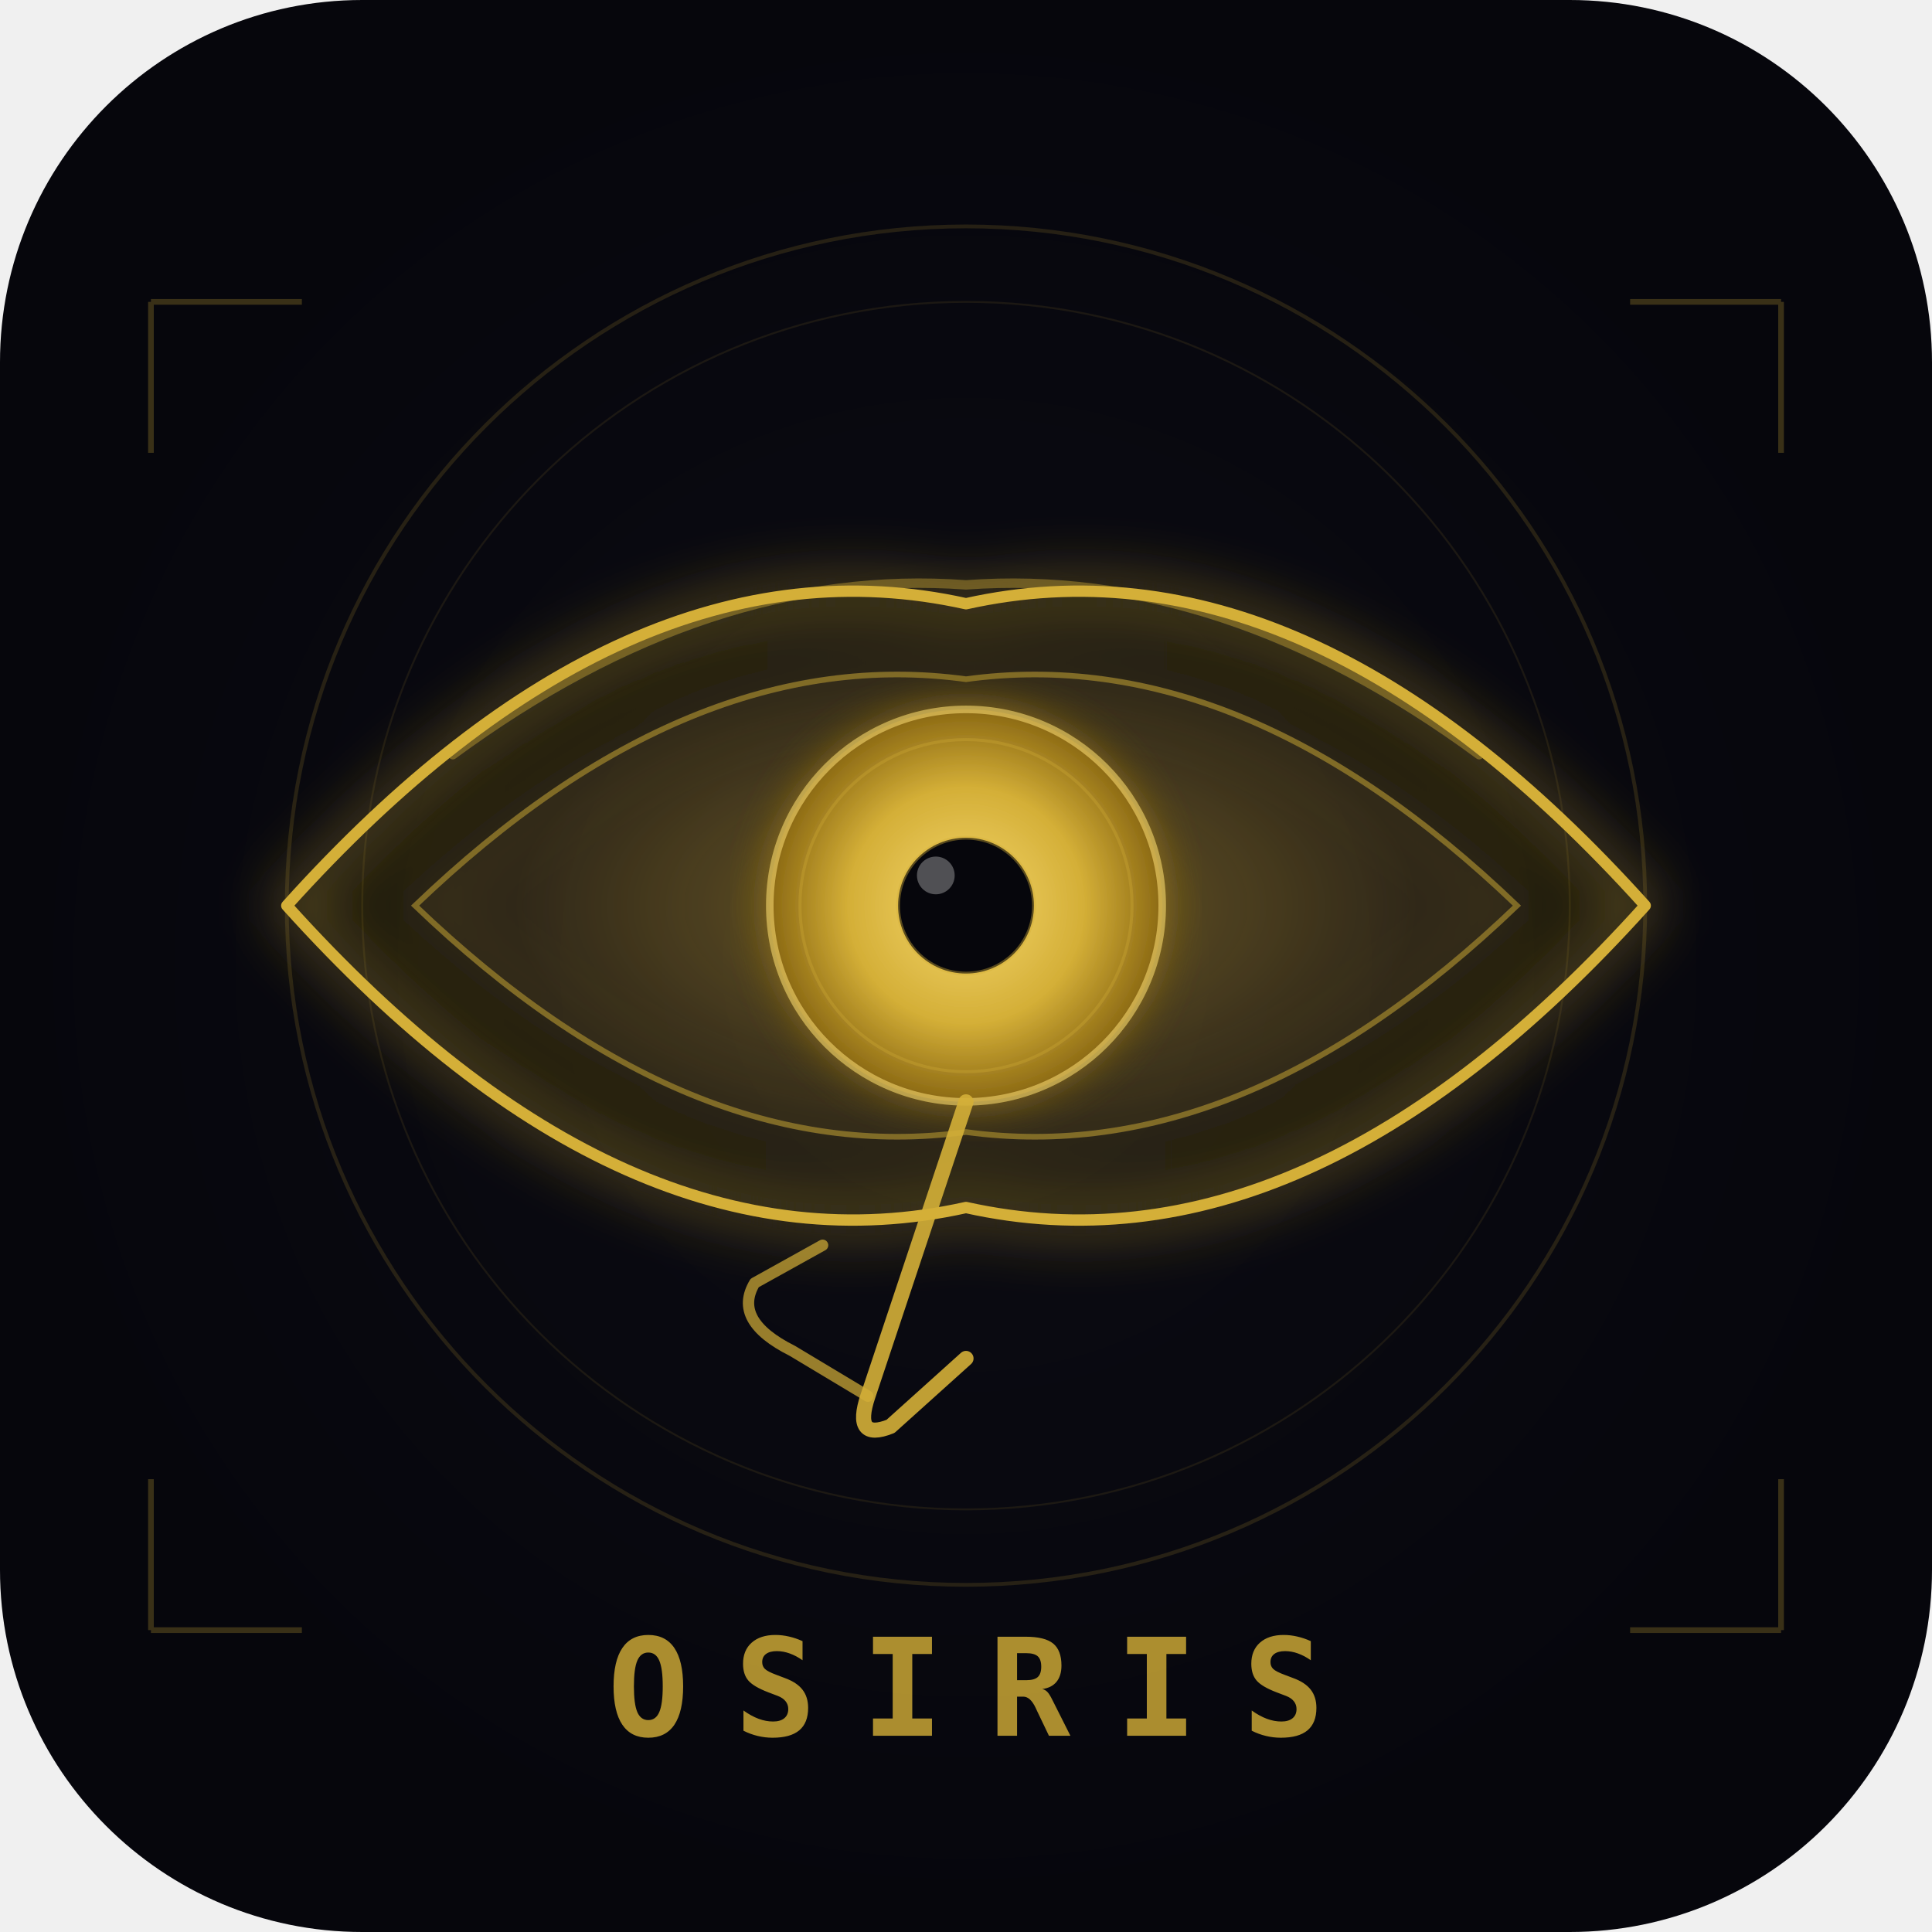
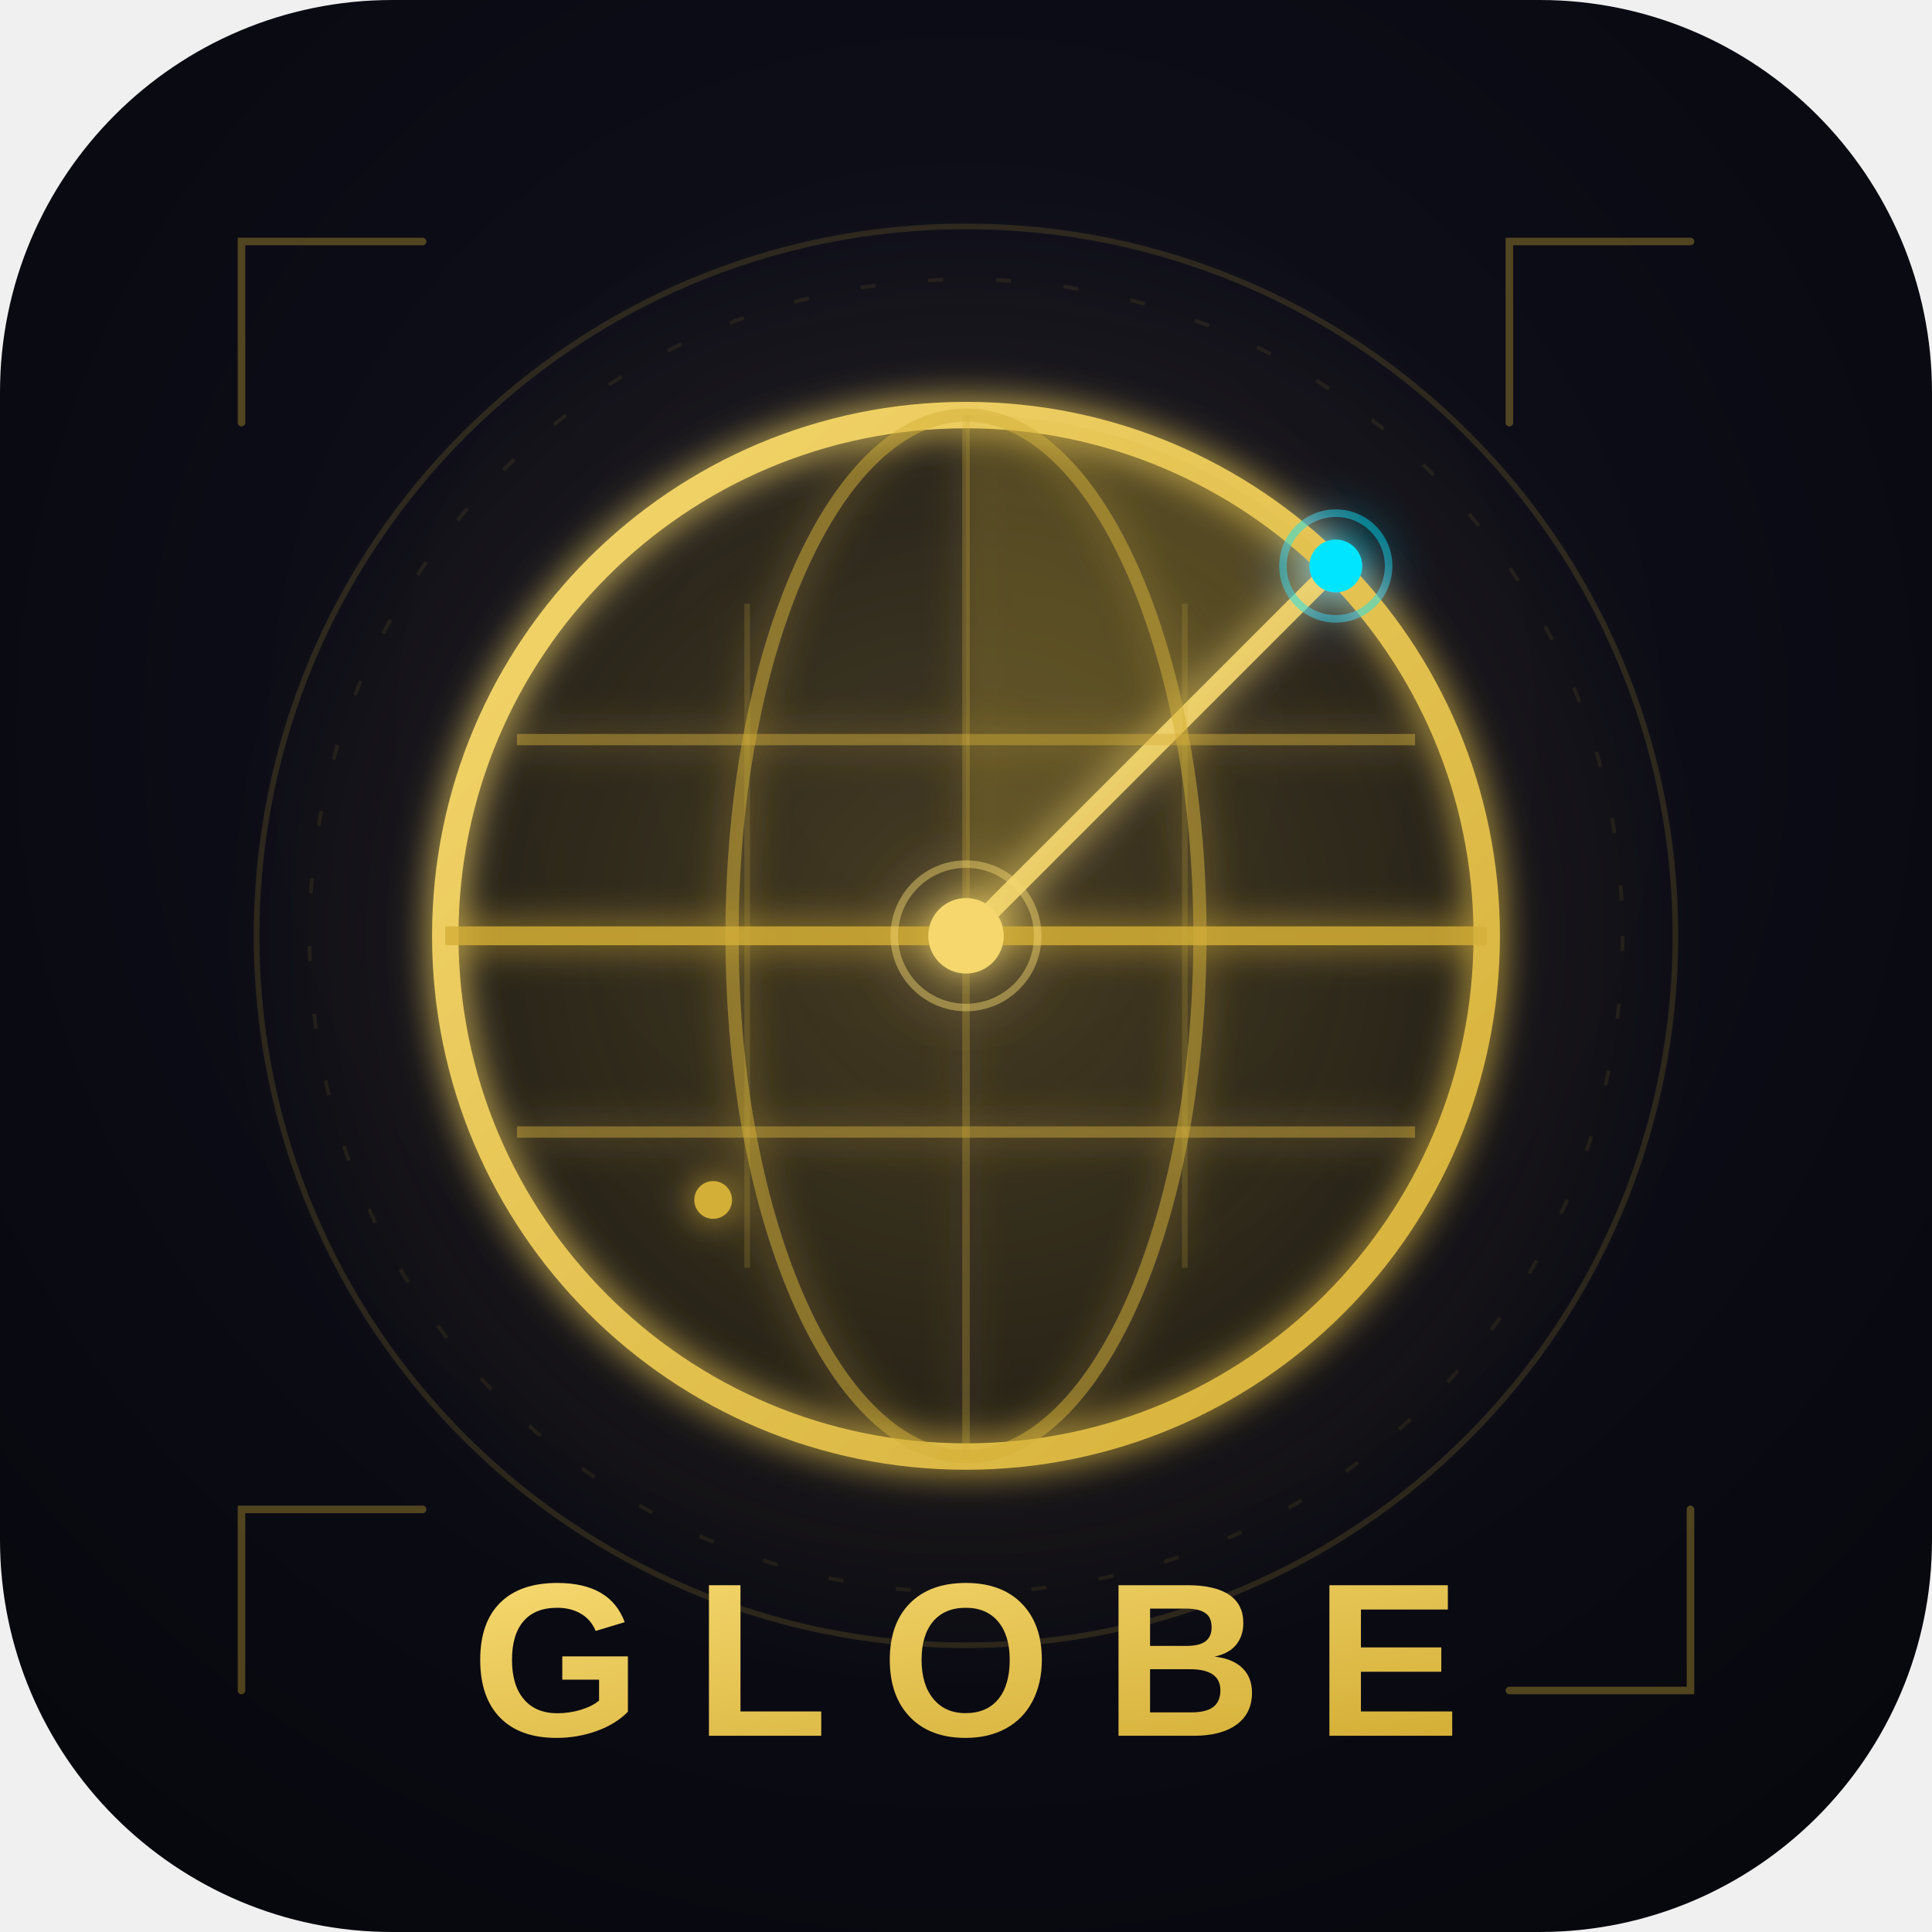
<svg xmlns="http://www.w3.org/2000/svg" viewBox="0 0 512 512" width="512" height="512">
  <defs>
-     <radialGradient id="bg" cx="50%" cy="50%" r="50%">
-       <stop offset="0%" stop-color="#0C0C14" />
+     <radialGradient id="bg" cx="50%" cy="38%" r="78%">
+       <stop offset="0%" stop-color="#121220" />
      <stop offset="100%" stop-color="#06060C" />
    </radialGradient>
-     <radialGradient id="iris" cx="50%" cy="50%" r="50%">
-       <stop offset="0%" stop-color="#F5D76E" />
-       <stop offset="60%" stop-color="#D4AF37" />
-       <stop offset="100%" stop-color="#8B6914" />
-     </radialGradient>
    <radialGradient id="glow" cx="50%" cy="50%" r="50%">
-       <stop offset="0%" stop-color="#D4AF37" stop-opacity="0.4" />
+       <stop offset="0%" stop-color="#D4AF37" stop-opacity="0.22" />
      <stop offset="100%" stop-color="#D4AF37" stop-opacity="0" />
    </radialGradient>
-     <filter id="f1" x="-50%" y="-50%" width="200%" height="200%">
-       <feGaussianBlur stdDeviation="8" result="blur" />
-       <feComposite in="SourceGraphic" in2="blur" operator="over" />
-     </filter>
-     <filter id="glow-filter">
-       <feGaussianBlur stdDeviation="6" result="blur" />
+     <linearGradient id="gold" x1="0%" y1="0%" x2="100%" y2="100%">
+       <stop offset="0%" stop-color="#F5D76E" />
+       <stop offset="100%" stop-color="#D4AF37" />
+     </linearGradient>
+     <filter id="soft" x="-40%" y="-40%" width="180%" height="180%">
+       <feGaussianBlur stdDeviation="5" result="blur" />
      <feMerge>
        <feMergeNode in="blur" />
        <feMergeNode in="SourceGraphic" />
      </feMerge>
    </filter>
  </defs>
-   <rect width="512" height="512" rx="96" fill="url(#bg)" />
-   <circle cx="256" cy="240" r="180" fill="none" stroke="#D4AF37" stroke-width="1" opacity="0.15" />
-   <circle cx="256" cy="240" r="160" fill="none" stroke="#D4AF37" stroke-width="0.5" opacity="0.1" />
-   <ellipse cx="256" cy="240" rx="120" ry="60" fill="url(#glow)" />
-   <g filter="url(#f1)">
-     <path d="M76 240 Q166 140 256 160 Q346 140 436 240 Q346 340 256 320 Q166 340 76 240Z" fill="rgba(212,175,55,0.06)" stroke="#D4AF37" stroke-width="3" stroke-linejoin="round" />
-     <path d="M110 240 Q183 170 256 180 Q329 170 402 240 Q329 310 256 300 Q183 310 110 240Z" fill="rgba(212,175,55,0.08)" stroke="#D4AF37" stroke-width="1.5" opacity="0.5" />
+   <rect width="512" height="512" rx="104" fill="url(#bg)" />
+   <circle cx="256" cy="248" r="196" fill="url(#glow)" />
+   <circle cx="256" cy="248" r="188" fill="none" stroke="#D4AF37" stroke-width="1.5" opacity="0.16" />
+   <circle cx="256" cy="248" r="174" fill="none" stroke="#D4AF37" stroke-width="1" opacity="0.09" stroke-dasharray="4 14" />
+   <g filter="url(#soft)">
+     <circle cx="256" cy="248" r="138" fill="rgba(212,175,55,0.035)" stroke="url(#gold)" stroke-width="7" />
+     <path d="M256 248 L354 150 A138 138 0 0 0 256 110 Z" fill="#D4AF37" opacity="0.13" />
+     <path d="M256 248 L354 150" stroke="#F5D76E" stroke-width="5" stroke-linecap="round" opacity="0.9" />
+     <ellipse cx="256" cy="248" rx="62" ry="138" fill="none" stroke="#D4AF37" stroke-width="3.5" opacity="0.5" />
+     <line x1="256" y1="110" x2="256" y2="386" stroke="#D4AF37" stroke-width="2" opacity="0.28" />
+     <line x1="137" y1="196" x2="375" y2="196" stroke="#D4AF37" stroke-width="3" opacity="0.45" />
+     <line x1="118" y1="248" x2="394" y2="248" stroke="#D4AF37" stroke-width="5" opacity="0.8" />
+     <line x1="137" y1="300" x2="375" y2="300" stroke="#D4AF37" stroke-width="3" opacity="0.45" />
+     <line x1="198" y1="160" x2="198" y2="336" stroke="#D4AF37" stroke-width="1.5" opacity="0.18" />
+     <line x1="314" y1="160" x2="314" y2="336" stroke="#D4AF37" stroke-width="1.5" opacity="0.18" />
+     <circle cx="256" cy="248" r="10" fill="#F5D76E" />
+     <circle cx="256" cy="248" r="19" fill="none" stroke="#F5D76E" stroke-width="2" opacity="0.45" />
+     <circle cx="354" cy="150" r="7" fill="#00E5FF" />
+     <circle cx="354" cy="150" r="14" fill="none" stroke="#00E5FF" stroke-width="2" opacity="0.45" />
+     <circle cx="189" cy="318" r="5" fill="#D4AF37" />
  </g>
-   <circle cx="256" cy="240" r="52" fill="url(#iris)" filter="url(#glow-filter)" />
-   <circle cx="256" cy="240" r="52" fill="none" stroke="#F5D76E" stroke-width="2" opacity="0.6" />
-   <circle cx="256" cy="240" r="44" fill="none" stroke="#D4AF37" stroke-width="0.8" opacity="0.3" />
-   <circle cx="256" cy="240" r="18" fill="#06060C" />
-   <circle cx="256" cy="240" r="18" fill="none" stroke="#D4AF37" stroke-width="1" opacity="0.4" />
-   <circle cx="248" cy="232" r="5" fill="white" opacity="0.3" />
-   <g stroke="#D4AF37" fill="none" stroke-linecap="round" stroke-linejoin="round">
-     <path d="M256 292 L230 370 Q226 382 236 378 L256 360" stroke-width="4" opacity="0.9" />
-     <path d="M230 370 L210 358 Q194 350 200 340 L218 330" stroke-width="3" opacity="0.7" />
-     <path d="M120 200 Q188 150 256 155 Q324 150 392 200" stroke-width="2.5" opacity="0.4" />
+   <g stroke="#D4AF37" stroke-width="2" opacity="0.35" fill="none" stroke-linecap="round">
+     <path d="M64 112V64h48" />
+     <path d="M448 64h-48v48" />
+     <path d="M400 448h48v-48" />
+     <path d="M112 400H64v48" />
  </g>
-   <g stroke="#D4AF37" stroke-width="1.5" opacity="0.25" fill="none">
-     <path d="M40 80 L80 80 M40 80 L40 120" />
-     <path d="M472 80 L432 80 M472 80 L472 120" />
-     <path d="M40 432 L80 432 M40 432 L40 392" />
-     <path d="M472 432 L432 432 M472 432 L472 392" />
-   </g>
-   <text x="256" y="460" text-anchor="middle" font-family="monospace" font-size="36" fill="#D4AF37" letter-spacing="12" font-weight="700" opacity="0.8">OSIRIS</text>
+   <text x="256" y="460" text-anchor="middle" font-family="Arial, Helvetica, sans-serif" font-size="58" font-weight="700" letter-spacing="14" fill="url(#gold)">GLOBE</text>
</svg>
